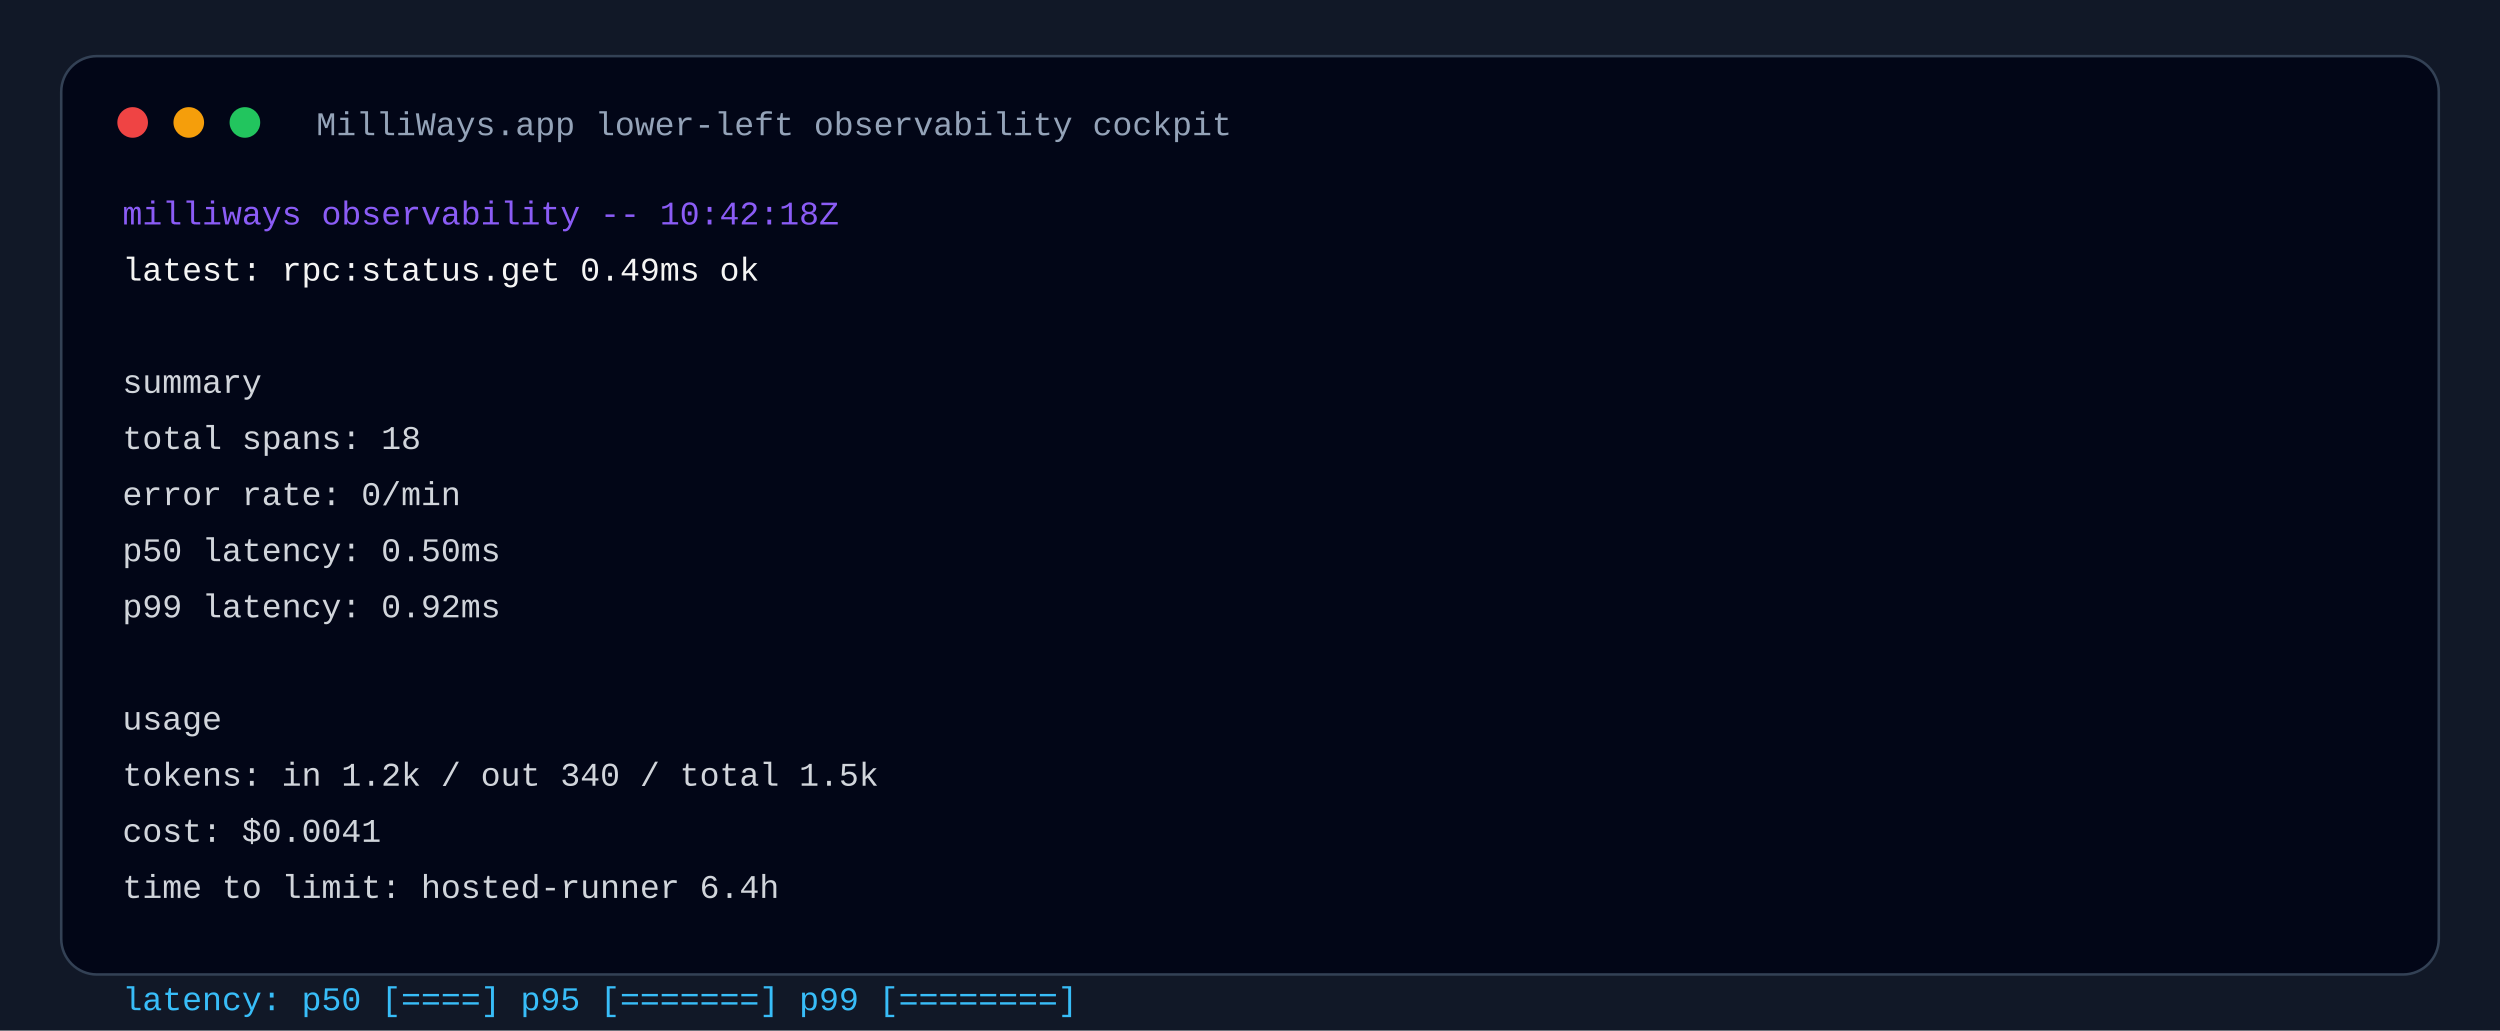
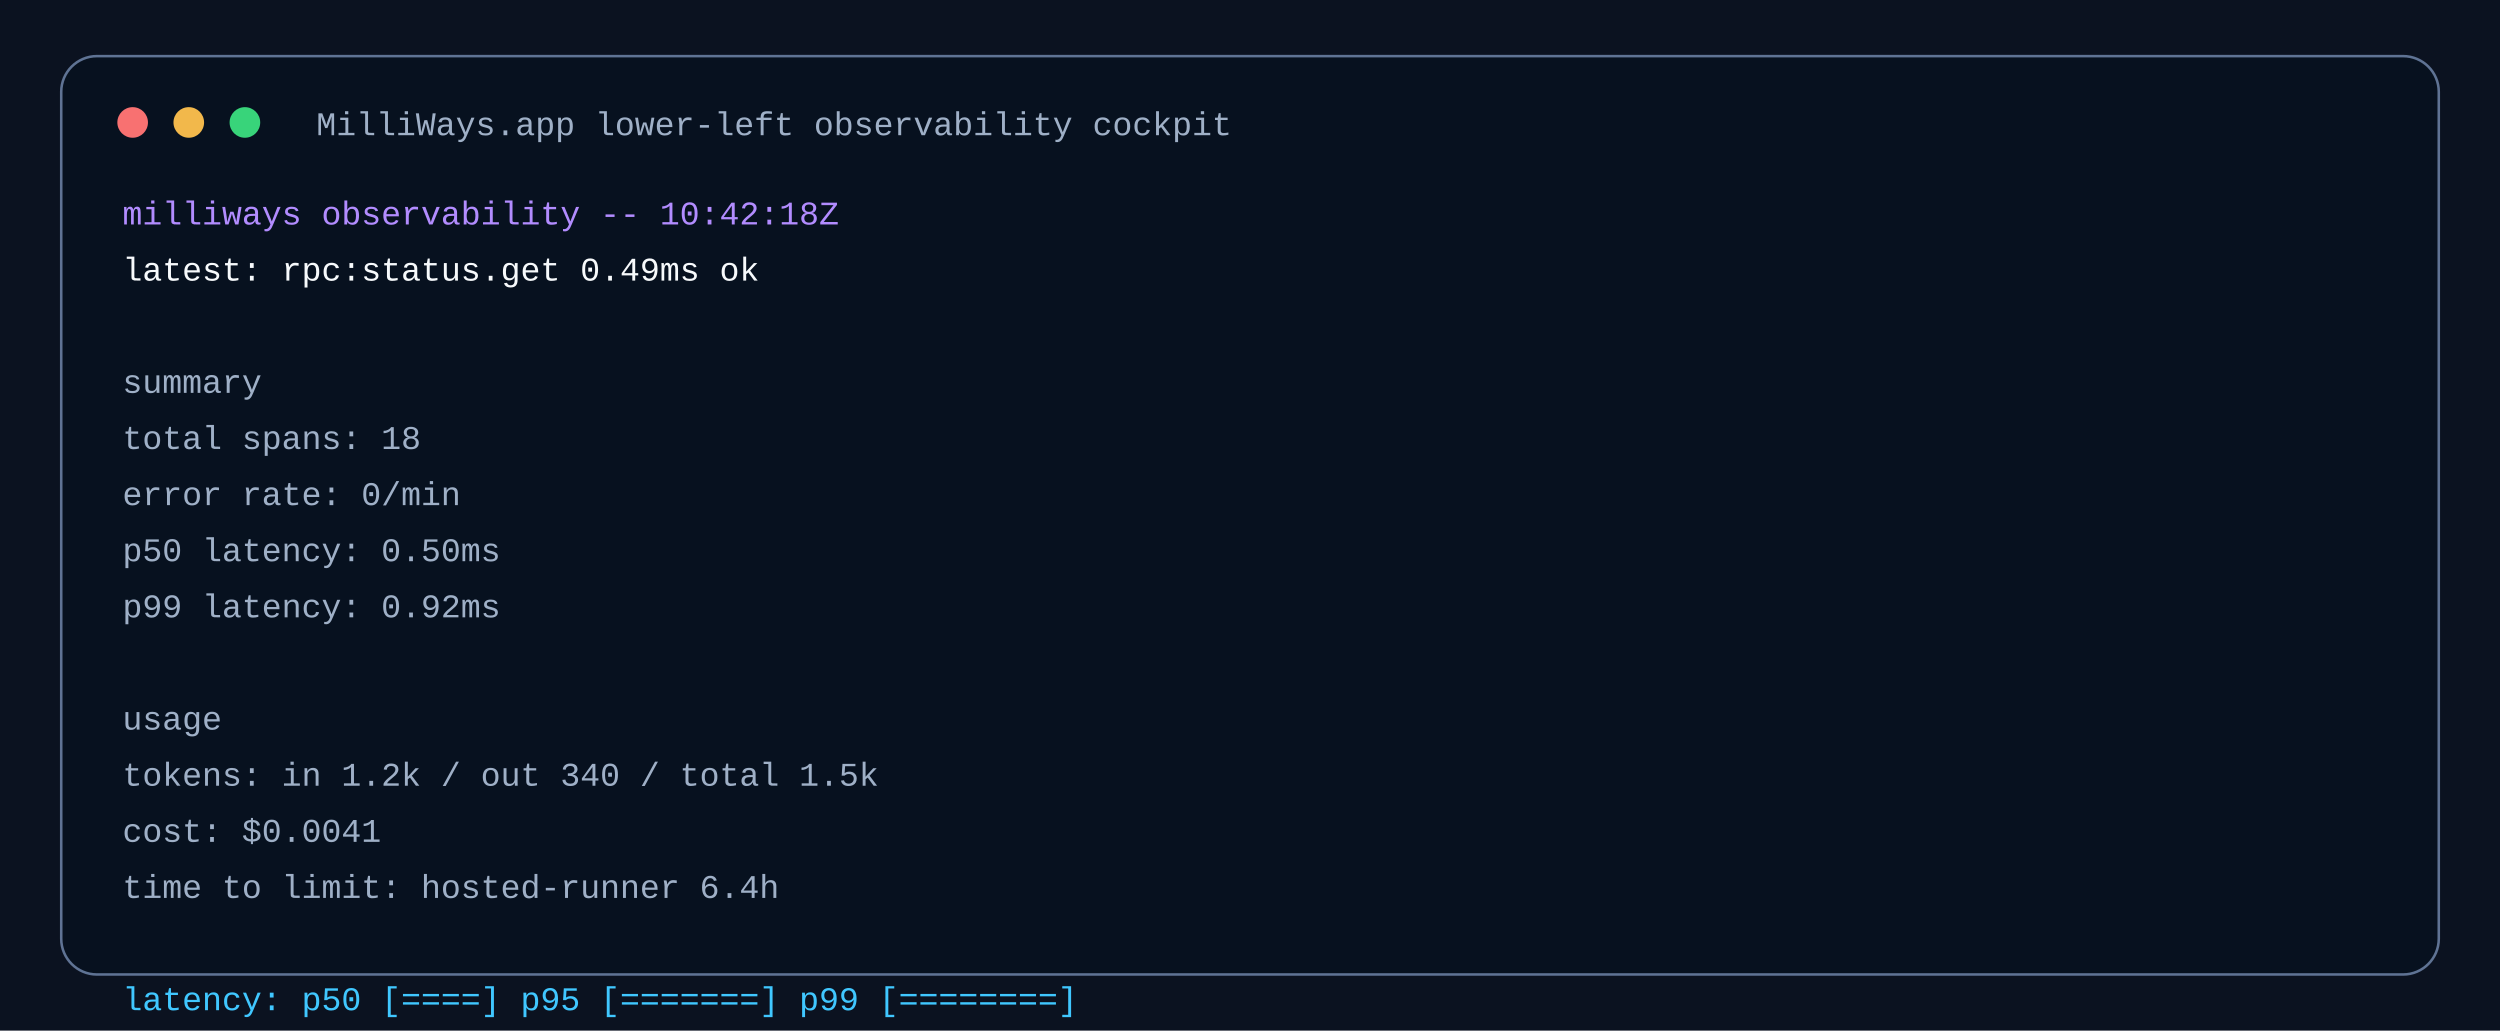
<svg xmlns="http://www.w3.org/2000/svg" width="980" height="404" viewBox="0 0 980 404">
-   <rect width="980" height="404" fill="#111827" />
+   <rect width="980" height="404" fill="#0b1220" />
  <style>
-     .title { font: 700 20px ui-sans-serif, system-ui, -apple-system, BlinkMacSystemFont, "Segoe UI", sans-serif; fill: #f9fafb; }
-     .label { font: 600 14px ui-sans-serif, system-ui, -apple-system, BlinkMacSystemFont, "Segoe UI", sans-serif; fill: #e5e7eb; }
-     .text { font: 13px ui-sans-serif, system-ui, -apple-system, BlinkMacSystemFont, "Segoe UI", sans-serif; fill: #cbd5e1; }
-     .mono { font: 13px ui-monospace, SFMono-Regular, Menlo, Consolas, "Liberation Mono", monospace; fill: #d1d5db; }
-     .muted { fill: #94a3b8; }
-     .ok { fill: #34d399; }
-     .warn { fill: #fbbf24; }
-     .accent { fill: #8b5cf6; }
-     .cyan { fill: #38bdf8; }
-     .pearl { fill: #f5f5f4; }
-     .box { fill: #1f2937; stroke: #475569; stroke-width: 1.4; rx: 10; }
-     .box2 { fill: #172033; stroke: #64748b; stroke-width: 1.4; rx: 10; }
-     .store { fill: #0f172a; stroke: #38bdf8; stroke-width: 1.4; rx: 10; }
-     .line { stroke: #94a3b8; stroke-width: 2; fill: none; marker-end: url(#arrow); }
-     .line2 { stroke: #8b5cf6; stroke-width: 2; fill: none; marker-end: url(#arrow2); }
+     .title { font: 700 20px ui-sans-serif, system-ui, -apple-system, BlinkMacSystemFont, "Segoe UI", sans-serif; fill: #f7fafc; }
+     .label { font: 600 14px ui-sans-serif, system-ui, -apple-system, BlinkMacSystemFont, "Segoe UI", sans-serif; fill: #f7fafc; }
+     .text { font: 13px ui-sans-serif, system-ui, -apple-system, BlinkMacSystemFont, "Segoe UI", sans-serif; fill: #9fb0c7; }
+     .mono { font: 13px ui-monospace, SFMono-Regular, Menlo, Consolas, "Liberation Mono", monospace; fill: #9fb0c7; }
+     .muted { fill: #9fb0c7; }
+     .ok { fill: #38d47a; }
+     .warn { fill: #f2b84b; }
+     .accent { fill: #b28cff; }
+     .cyan { fill: #40c7ff; }
+     .pearl { fill: #f7fafc; }
+     .box { fill: #111c2f; stroke: #5f7394; stroke-width: 1.4; rx: 10; }
+     .box2 { fill: #15253d; stroke: #5f7394; stroke-width: 1.4; rx: 10; }
+     .store { fill: #0b1220; stroke: #40c7ff; stroke-width: 1.4; rx: 10; }
+     .line { stroke: #9fb0c7; stroke-width: 2; fill: none; marker-end: url(#arrow); }
+     .line2 { stroke: #b28cff; stroke-width: 2; fill: none; marker-end: url(#arrow2); }
  </style>
  <defs>
    <marker id="arrow" markerWidth="8" markerHeight="8" refX="6" refY="3" orient="auto" markerUnits="strokeWidth">
-       <path d="M0,0 L0,6 L7,3 z" fill="#94a3b8" />
+       <path d="M0,0 L0,6 L7,3 z" fill="#9fb0c7" />
    </marker>
    <marker id="arrow2" markerWidth="8" markerHeight="8" refX="6" refY="3" orient="auto" markerUnits="strokeWidth">
-       <path d="M0,0 L0,6 L7,3 z" fill="#8b5cf6" />
+       <path d="M0,0 L0,6 L7,3 z" fill="#b28cff" />
    </marker>
  </defs>
-   <rect x="24" y="22" width="932" height="360" rx="14" fill="#020617" stroke="#334155" />
-   <circle cx="52" cy="48" r="6" fill="#ef4444" />
-   <circle cx="74" cy="48" r="6" fill="#f59e0b" />
-   <circle cx="96" cy="48" r="6" fill="#22c55e" />
+   <rect x="24" y="22" width="932" height="360" rx="14" fill="#07111f" stroke="#5f7394" />
+   <circle cx="52" cy="48" r="6" fill="#f87171" />
+   <circle cx="74" cy="48" r="6" fill="#f2b84b" />
+   <circle cx="96" cy="48" r="6" fill="#38d47a" />
  <text x="124" y="53" class="mono muted">MilliWays.app lower-left observability cockpit</text>
  <text x="48" y="88" class="mono accent">milliways observability -- 10:42:18Z</text>
  <text x="48" y="110" class="mono pearl">latest: rpc:status.get             0.49ms  ok</text>
  <text x="48" y="132" class="mono muted" />
  <text x="48" y="154" class="mono label">summary</text>
  <text x="48" y="176" class="mono mono">  total spans:   18</text>
  <text x="48" y="198" class="mono mono">  error rate:    0/min</text>
  <text x="48" y="220" class="mono mono">  p50 latency:   0.50ms</text>
  <text x="48" y="242" class="mono mono">  p99 latency:   0.92ms</text>
  <text x="48" y="264" class="mono muted" />
  <text x="48" y="286" class="mono label">usage</text>
  <text x="48" y="308" class="mono mono">  tokens:        in 1.2k / out 340 / total 1.5k</text>
  <text x="48" y="330" class="mono mono">  cost:          $0.0041</text>
  <text x="48" y="352" class="mono mono">  time to limit: hosted-runner 6.4h</text>
  <text x="48" y="374" class="mono muted" />
  <text x="48" y="396" class="mono cyan">latency: p50 [====] p95 [=======] p99 [========]</text>
</svg>
